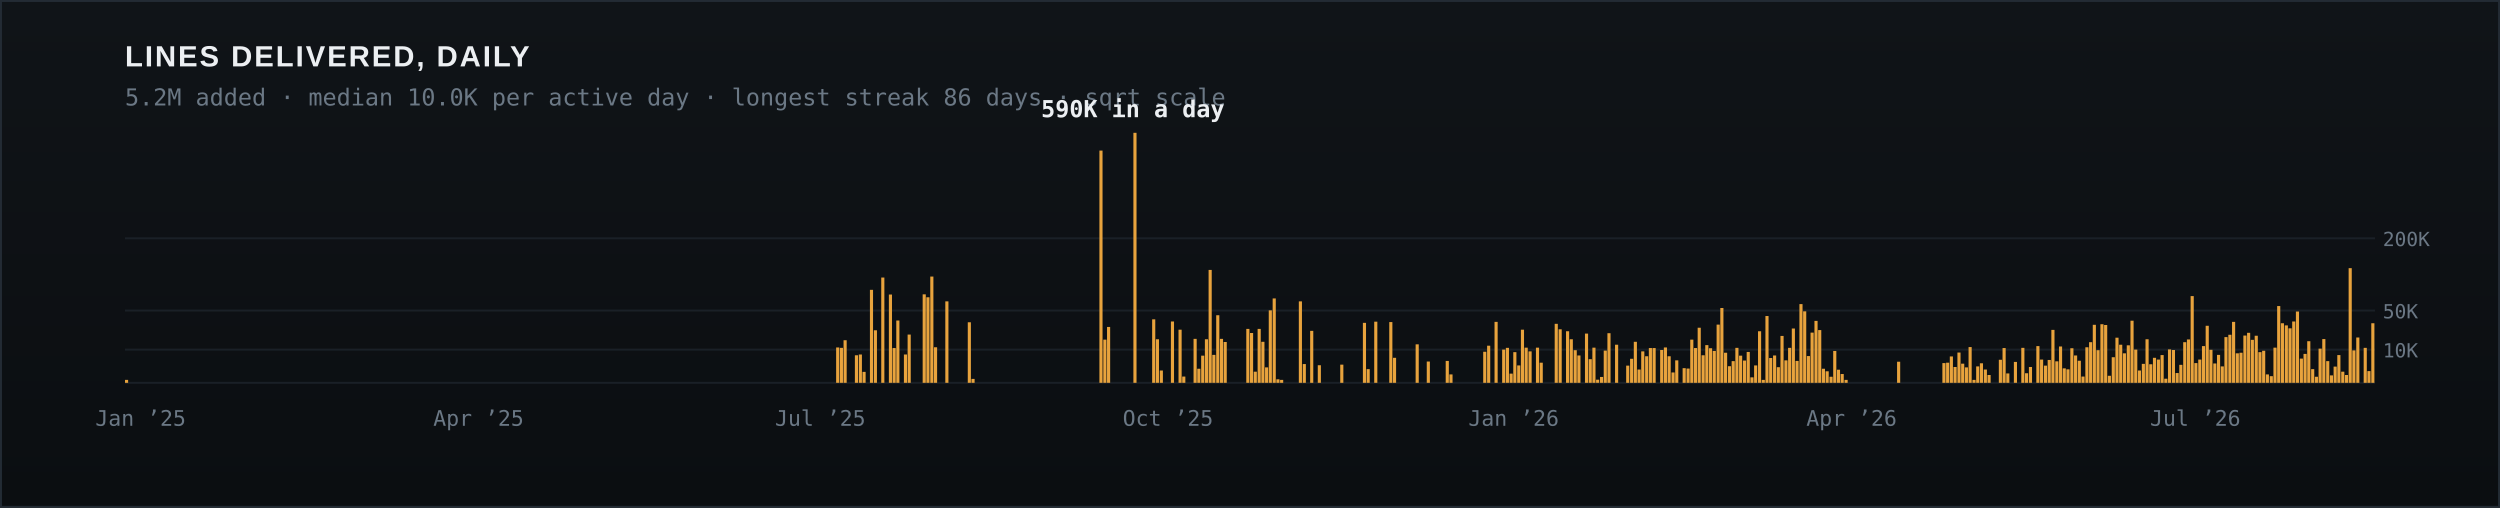
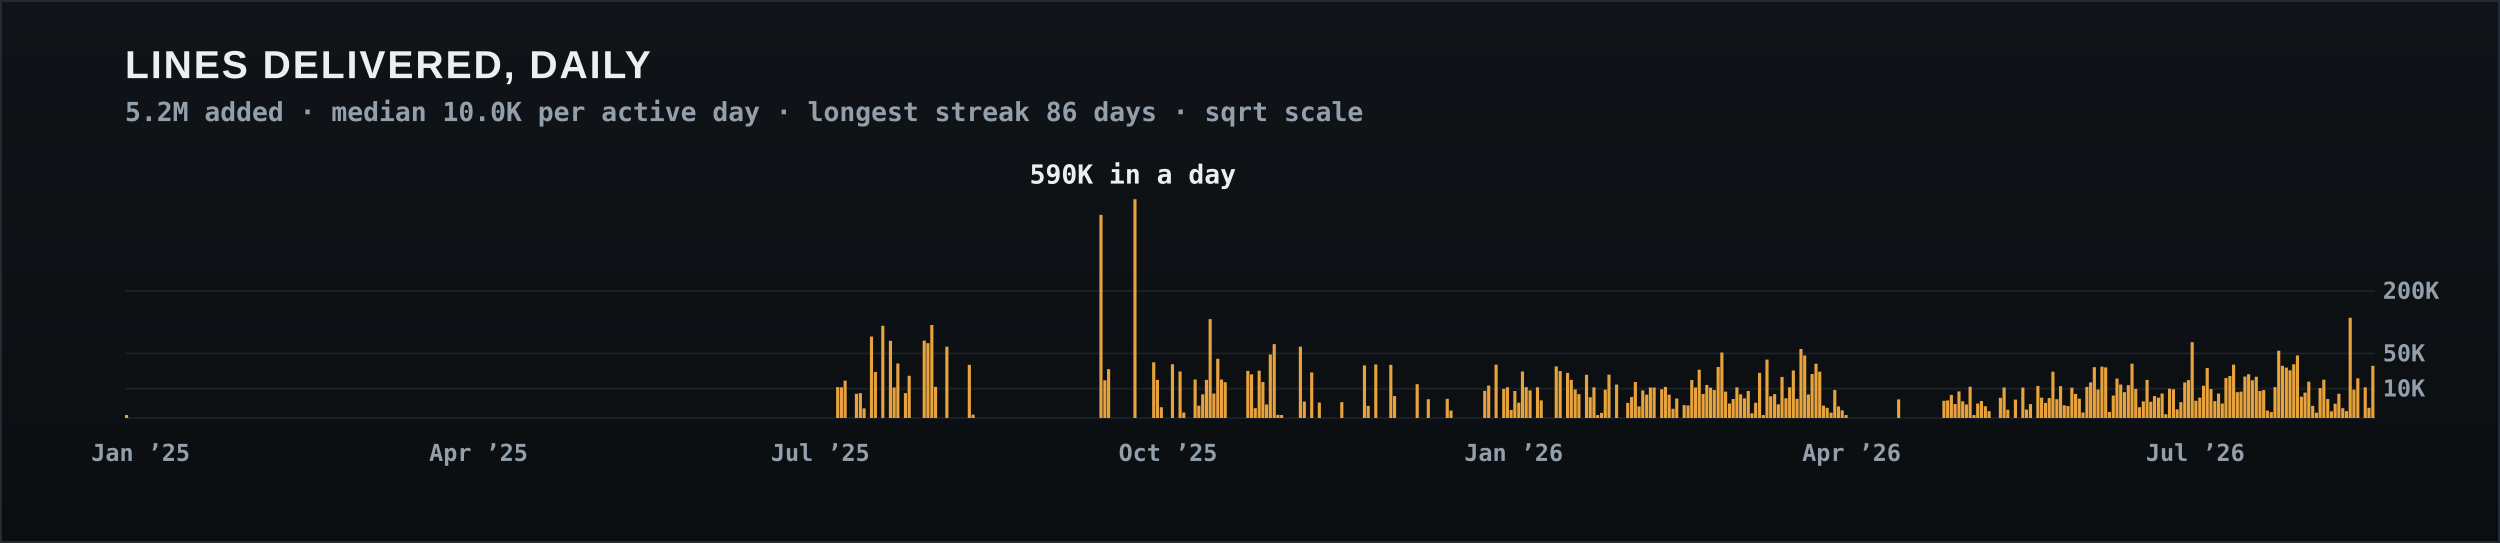
- <svg xmlns="http://www.w3.org/2000/svg" width="1280" height="260" viewBox="0 0 1280 260" role="img" aria-label="Lines of code delivered per day. 5.2 million lines added over 260 recorded active days, median 9,964 lines per active day, longest streak 86 consecutive days.">
+ <svg xmlns="http://www.w3.org/2000/svg" width="1280" height="278" viewBox="0 0 1280 278" role="img" aria-label="Lines of code delivered per day. 5.2 million lines added over 260 recorded active days, median 9,964 lines per active day, longest streak 86 consecutive days.">
  <defs>
    <linearGradient id="g" x1="0" y1="0" x2="0" y2="1">
      <stop offset="0" stop-color="#101418" />
      <stop offset="1" stop-color="#0b0e11" />
    </linearGradient>
  </defs>
-   <rect width="1280" height="260" fill="url(#g)" />
-   <rect x="0.5" y="0.5" width="1279" height="259" fill="none" stroke="#232b34" />
-   <text x="64" y="34" font-family="Avenir Next, Helvetica Neue, Arial, sans-serif" font-size="15" font-weight="600" letter-spacing="1" fill="#eceff2">LINES DELIVERED, DAILY</text>
-   <text x="64" y="54" font-family="SF Mono, Menlo, Consolas, monospace" font-size="12" fill="#6b7885">5.2M added · median 10.0K per active day · longest streak 86 days · sqrt scale</text>
-   <line x1="64" y1="179" x2="1216" y2="179" stroke="#1a2027" />
-   <text x="1220" y="183" font-family="SF Mono, Menlo, Consolas, monospace" font-size="10" fill="#6b7885">10K</text>
-   <line x1="64" y1="159" x2="1216" y2="159" stroke="#1a2027" />
-   <text x="1220" y="163" font-family="SF Mono, Menlo, Consolas, monospace" font-size="10" fill="#6b7885">50K</text>
-   <line x1="64" y1="122" x2="1216" y2="122" stroke="#1a2027" />
-   <text x="1220" y="126" font-family="SF Mono, Menlo, Consolas, monospace" font-size="10" fill="#6b7885">200K</text>
-   <line x1="64" y1="196" x2="1216" y2="196" stroke="#1a2027" />
-   <rect x="64.0" y="194.5" width="1.6" height="1.5" fill="#e8a33d" />
-   <rect x="428.1" y="177.9" width="1.6" height="18.1" fill="#e8a33d" />
-   <rect x="430.0" y="178.1" width="1.6" height="17.9" fill="#e8a33d" />
-   <rect x="431.9" y="174.2" width="1.6" height="21.8" fill="#e8a33d" />
-   <rect x="437.7" y="181.9" width="1.6" height="14.1" fill="#e8a33d" />
-   <rect x="439.7" y="181.5" width="1.6" height="14.5" fill="#e8a33d" />
-   <rect x="441.6" y="190.4" width="1.6" height="5.6" fill="#e8a33d" />
-   <rect x="445.4" y="148.4" width="1.6" height="47.6" fill="#e8a33d" />
-   <rect x="447.4" y="169.1" width="1.6" height="26.9" fill="#e8a33d" />
-   <rect x="451.2" y="142.1" width="1.6" height="53.9" fill="#e8a33d" />
-   <rect x="455.1" y="150.8" width="1.6" height="45.2" fill="#e8a33d" />
-   <rect x="457.0" y="178.2" width="1.6" height="17.8" fill="#e8a33d" />
-   <rect x="458.9" y="164.1" width="1.6" height="31.9" fill="#e8a33d" />
-   <rect x="462.8" y="181.5" width="1.6" height="14.5" fill="#e8a33d" />
-   <rect x="464.7" y="171.3" width="1.6" height="24.7" fill="#e8a33d" />
-   <rect x="472.4" y="150.7" width="1.6" height="45.3" fill="#e8a33d" />
-   <rect x="474.3" y="152.2" width="1.6" height="43.8" fill="#e8a33d" />
-   <rect x="476.3" y="141.6" width="1.6" height="54.4" fill="#e8a33d" />
-   <rect x="478.2" y="177.8" width="1.6" height="18.2" fill="#e8a33d" />
-   <rect x="484.0" y="154.3" width="1.6" height="41.7" fill="#e8a33d" />
-   <rect x="495.5" y="165.0" width="1.6" height="31.0" fill="#e8a33d" />
-   <rect x="497.4" y="194.0" width="1.6" height="2.0" fill="#e8a33d" />
-   <rect x="562.9" y="77.1" width="1.6" height="118.9" fill="#e8a33d" />
-   <rect x="564.9" y="173.9" width="1.6" height="22.1" fill="#e8a33d" />
-   <rect x="566.8" y="167.4" width="1.6" height="28.6" fill="#e8a33d" />
-   <rect x="580.3" y="68.0" width="1.6" height="128.0" fill="#e8a33d" />
-   <rect x="589.9" y="163.5" width="1.6" height="32.5" fill="#e8a33d" />
-   <rect x="591.8" y="173.7" width="1.6" height="22.3" fill="#e8a33d" />
-   <rect x="593.8" y="189.7" width="1.6" height="6.3" fill="#e8a33d" />
-   <rect x="599.5" y="164.6" width="1.6" height="31.4" fill="#e8a33d" />
-   <rect x="603.4" y="168.8" width="1.6" height="27.2" fill="#e8a33d" />
-   <rect x="605.3" y="192.8" width="1.6" height="3.2" fill="#e8a33d" />
-   <rect x="611.1" y="173.5" width="1.6" height="22.5" fill="#e8a33d" />
-   <rect x="613.0" y="188.8" width="1.6" height="7.2" fill="#e8a33d" />
-   <rect x="615.0" y="182.1" width="1.6" height="13.9" fill="#e8a33d" />
-   <rect x="616.9" y="173.7" width="1.6" height="22.3" fill="#e8a33d" />
-   <rect x="618.8" y="138.2" width="1.6" height="57.8" fill="#e8a33d" />
-   <rect x="620.7" y="181.7" width="1.6" height="14.3" fill="#e8a33d" />
-   <rect x="622.7" y="161.4" width="1.6" height="34.6" fill="#e8a33d" />
-   <rect x="624.6" y="173.5" width="1.6" height="22.5" fill="#e8a33d" />
-   <rect x="626.5" y="175.1" width="1.6" height="20.9" fill="#e8a33d" />
-   <rect x="638.1" y="168.4" width="1.6" height="27.6" fill="#e8a33d" />
-   <rect x="640.0" y="170.5" width="1.6" height="25.5" fill="#e8a33d" />
-   <rect x="641.9" y="190.3" width="1.6" height="5.7" fill="#e8a33d" />
-   <rect x="643.9" y="168.4" width="1.6" height="27.6" fill="#e8a33d" />
-   <rect x="645.8" y="175.0" width="1.6" height="21.0" fill="#e8a33d" />
-   <rect x="647.7" y="188.1" width="1.6" height="7.9" fill="#e8a33d" />
-   <rect x="649.6" y="158.9" width="1.6" height="37.1" fill="#e8a33d" />
-   <rect x="651.6" y="152.8" width="1.6" height="43.2" fill="#e8a33d" />
-   <rect x="653.5" y="194.2" width="1.6" height="1.8" fill="#e8a33d" />
-   <rect x="655.4" y="194.5" width="1.6" height="1.5" fill="#e8a33d" />
-   <rect x="665.0" y="154.3" width="1.6" height="41.7" fill="#e8a33d" />
-   <rect x="667.0" y="186.4" width="1.6" height="9.6" fill="#e8a33d" />
-   <rect x="670.8" y="169.4" width="1.6" height="26.6" fill="#e8a33d" />
-   <rect x="674.7" y="187.0" width="1.6" height="9.0" fill="#e8a33d" />
-   <rect x="686.2" y="186.7" width="1.6" height="9.3" fill="#e8a33d" />
-   <rect x="697.8" y="165.3" width="1.6" height="30.7" fill="#e8a33d" />
-   <rect x="699.7" y="189.0" width="1.6" height="7.0" fill="#e8a33d" />
-   <rect x="703.6" y="164.7" width="1.6" height="31.3" fill="#e8a33d" />
-   <rect x="711.3" y="164.9" width="1.6" height="31.1" fill="#e8a33d" />
-   <rect x="713.2" y="183.2" width="1.6" height="12.8" fill="#e8a33d" />
-   <rect x="724.8" y="176.3" width="1.6" height="19.7" fill="#e8a33d" />
-   <rect x="730.5" y="185.1" width="1.6" height="10.9" fill="#e8a33d" />
-   <rect x="740.2" y="184.8" width="1.6" height="11.2" fill="#e8a33d" />
-   <rect x="742.1" y="191.7" width="1.6" height="4.3" fill="#e8a33d" />
-   <rect x="759.4" y="180.1" width="1.6" height="15.9" fill="#e8a33d" />
-   <rect x="761.4" y="177.0" width="1.6" height="19.0" fill="#e8a33d" />
-   <rect x="765.2" y="164.8" width="1.6" height="31.2" fill="#e8a33d" />
-   <rect x="769.1" y="179.0" width="1.6" height="17.0" fill="#e8a33d" />
-   <rect x="771.0" y="178.1" width="1.6" height="17.9" fill="#e8a33d" />
-   <rect x="772.9" y="191.3" width="1.6" height="4.7" fill="#e8a33d" />
-   <rect x="774.8" y="180.3" width="1.6" height="15.7" fill="#e8a33d" />
-   <rect x="776.8" y="187.1" width="1.6" height="8.9" fill="#e8a33d" />
-   <rect x="778.7" y="168.8" width="1.6" height="27.2" fill="#e8a33d" />
-   <rect x="780.6" y="178.0" width="1.6" height="18.0" fill="#e8a33d" />
-   <rect x="782.6" y="179.9" width="1.6" height="16.1" fill="#e8a33d" />
-   <rect x="786.4" y="178.0" width="1.6" height="18.0" fill="#e8a33d" />
-   <rect x="788.3" y="185.7" width="1.6" height="10.3" fill="#e8a33d" />
-   <rect x="796.0" y="165.8" width="1.6" height="30.2" fill="#e8a33d" />
-   <rect x="798.0" y="168.6" width="1.6" height="27.4" fill="#e8a33d" />
-   <rect x="801.8" y="169.6" width="1.6" height="26.4" fill="#e8a33d" />
-   <rect x="803.7" y="173.7" width="1.6" height="22.3" fill="#e8a33d" />
-   <rect x="805.7" y="179.3" width="1.6" height="16.7" fill="#e8a33d" />
-   <rect x="807.6" y="182.0" width="1.6" height="14.0" fill="#e8a33d" />
-   <rect x="811.5" y="170.8" width="1.6" height="25.2" fill="#e8a33d" />
-   <rect x="813.4" y="183.9" width="1.6" height="12.1" fill="#e8a33d" />
-   <rect x="815.3" y="178.0" width="1.6" height="18.0" fill="#e8a33d" />
-   <rect x="817.2" y="194.4" width="1.6" height="1.6" fill="#e8a33d" />
-   <rect x="819.2" y="193.0" width="1.6" height="3.0" fill="#e8a33d" />
-   <rect x="821.1" y="179.5" width="1.6" height="16.5" fill="#e8a33d" />
-   <rect x="823.0" y="170.6" width="1.6" height="25.4" fill="#e8a33d" />
-   <rect x="826.9" y="176.5" width="1.6" height="19.5" fill="#e8a33d" />
-   <rect x="832.6" y="187.2" width="1.6" height="8.8" fill="#e8a33d" />
-   <rect x="834.6" y="183.7" width="1.6" height="12.3" fill="#e8a33d" />
-   <rect x="836.5" y="175.0" width="1.6" height="21.0" fill="#e8a33d" />
-   <rect x="838.4" y="189.2" width="1.6" height="6.8" fill="#e8a33d" />
-   <rect x="840.3" y="179.9" width="1.6" height="16.1" fill="#e8a33d" />
-   <rect x="842.3" y="182.4" width="1.6" height="13.6" fill="#e8a33d" />
-   <rect x="844.2" y="178.2" width="1.6" height="17.8" fill="#e8a33d" />
-   <rect x="846.1" y="178.2" width="1.6" height="17.8" fill="#e8a33d" />
-   <rect x="850.0" y="179.2" width="1.6" height="16.8" fill="#e8a33d" />
-   <rect x="851.9" y="177.9" width="1.6" height="18.1" fill="#e8a33d" />
-   <rect x="853.8" y="182.4" width="1.6" height="13.6" fill="#e8a33d" />
-   <rect x="855.8" y="190.7" width="1.6" height="5.3" fill="#e8a33d" />
-   <rect x="857.7" y="184.5" width="1.6" height="11.5" fill="#e8a33d" />
-   <rect x="861.5" y="188.5" width="1.6" height="7.5" fill="#e8a33d" />
-   <rect x="863.5" y="188.7" width="1.6" height="7.3" fill="#e8a33d" />
-   <rect x="865.4" y="173.9" width="1.6" height="22.1" fill="#e8a33d" />
-   <rect x="867.3" y="178.2" width="1.6" height="17.8" fill="#e8a33d" />
-   <rect x="869.2" y="167.8" width="1.6" height="28.2" fill="#e8a33d" />
-   <rect x="871.2" y="181.9" width="1.6" height="14.1" fill="#e8a33d" />
-   <rect x="873.1" y="176.7" width="1.6" height="19.3" fill="#e8a33d" />
-   <rect x="875.0" y="178.3" width="1.6" height="17.7" fill="#e8a33d" />
-   <rect x="876.9" y="179.7" width="1.6" height="16.3" fill="#e8a33d" />
-   <rect x="878.9" y="166.2" width="1.6" height="29.8" fill="#e8a33d" />
-   <rect x="880.8" y="157.7" width="1.6" height="38.3" fill="#e8a33d" />
-   <rect x="882.7" y="180.6" width="1.6" height="15.4" fill="#e8a33d" />
-   <rect x="884.7" y="187.5" width="1.6" height="8.5" fill="#e8a33d" />
-   <rect x="886.6" y="184.9" width="1.6" height="11.1" fill="#e8a33d" />
-   <rect x="888.5" y="178.1" width="1.6" height="17.9" fill="#e8a33d" />
-   <rect x="890.4" y="182.1" width="1.6" height="13.9" fill="#e8a33d" />
-   <rect x="892.4" y="184.6" width="1.6" height="11.4" fill="#e8a33d" />
-   <rect x="894.3" y="180.2" width="1.6" height="15.8" fill="#e8a33d" />
-   <rect x="896.2" y="193.2" width="1.6" height="2.8" fill="#e8a33d" />
-   <rect x="898.1" y="187.1" width="1.6" height="8.9" fill="#e8a33d" />
-   <rect x="900.1" y="169.6" width="1.6" height="26.4" fill="#e8a33d" />
-   <rect x="902.0" y="194.5" width="1.6" height="1.5" fill="#e8a33d" />
-   <rect x="903.9" y="161.8" width="1.6" height="34.2" fill="#e8a33d" />
-   <rect x="905.8" y="183.3" width="1.6" height="12.7" fill="#e8a33d" />
-   <rect x="907.8" y="182.0" width="1.6" height="14.0" fill="#e8a33d" />
-   <rect x="909.7" y="188.0" width="1.6" height="8.0" fill="#e8a33d" />
-   <rect x="911.6" y="172.0" width="1.6" height="24.0" fill="#e8a33d" />
-   <rect x="913.6" y="184.5" width="1.6" height="11.5" fill="#e8a33d" />
-   <rect x="915.5" y="178.1" width="1.6" height="17.9" fill="#e8a33d" />
-   <rect x="917.4" y="168.2" width="1.6" height="27.8" fill="#e8a33d" />
-   <rect x="919.3" y="184.8" width="1.6" height="11.2" fill="#e8a33d" />
-   <rect x="921.3" y="155.7" width="1.6" height="40.3" fill="#e8a33d" />
-   <rect x="923.2" y="159.4" width="1.6" height="36.6" fill="#e8a33d" />
-   <rect x="925.1" y="182.3" width="1.6" height="13.7" fill="#e8a33d" />
-   <rect x="927.0" y="170.3" width="1.6" height="25.7" fill="#e8a33d" />
-   <rect x="929.0" y="164.3" width="1.6" height="31.7" fill="#e8a33d" />
-   <rect x="930.9" y="169.0" width="1.6" height="27.0" fill="#e8a33d" />
-   <rect x="932.8" y="188.8" width="1.6" height="7.2" fill="#e8a33d" />
-   <rect x="934.7" y="190.1" width="1.6" height="5.9" fill="#e8a33d" />
-   <rect x="936.7" y="192.9" width="1.6" height="3.1" fill="#e8a33d" />
-   <rect x="938.6" y="179.7" width="1.6" height="16.3" fill="#e8a33d" />
-   <rect x="940.5" y="189.3" width="1.6" height="6.7" fill="#e8a33d" />
-   <rect x="942.4" y="191.5" width="1.6" height="4.5" fill="#e8a33d" />
-   <rect x="944.4" y="194.5" width="1.6" height="1.5" fill="#e8a33d" />
-   <rect x="971.3" y="185.2" width="1.6" height="10.8" fill="#e8a33d" />
-   <rect x="994.5" y="185.9" width="1.6" height="10.1" fill="#e8a33d" />
-   <rect x="996.4" y="185.7" width="1.6" height="10.3" fill="#e8a33d" />
-   <rect x="998.3" y="182.5" width="1.6" height="13.5" fill="#e8a33d" />
-   <rect x="1000.2" y="187.9" width="1.6" height="8.1" fill="#e8a33d" />
-   <rect x="1002.2" y="180.5" width="1.6" height="15.5" fill="#e8a33d" />
-   <rect x="1004.1" y="186.2" width="1.6" height="9.8" fill="#e8a33d" />
-   <rect x="1006.0" y="188.1" width="1.6" height="7.9" fill="#e8a33d" />
-   <rect x="1007.9" y="177.7" width="1.6" height="18.3" fill="#e8a33d" />
-   <rect x="1009.9" y="194.5" width="1.6" height="1.5" fill="#e8a33d" />
-   <rect x="1011.8" y="187.6" width="1.6" height="8.4" fill="#e8a33d" />
-   <rect x="1013.7" y="186.0" width="1.6" height="10.0" fill="#e8a33d" />
-   <rect x="1015.7" y="189.2" width="1.6" height="6.8" fill="#e8a33d" />
-   <rect x="1017.6" y="192.0" width="1.6" height="4.0" fill="#e8a33d" />
-   <rect x="1023.4" y="184.2" width="1.6" height="11.8" fill="#e8a33d" />
-   <rect x="1025.3" y="178.2" width="1.6" height="17.8" fill="#e8a33d" />
-   <rect x="1027.2" y="191.2" width="1.6" height="4.8" fill="#e8a33d" />
-   <rect x="1031.1" y="185.3" width="1.6" height="10.7" fill="#e8a33d" />
-   <rect x="1034.9" y="178.1" width="1.6" height="17.9" fill="#e8a33d" />
-   <rect x="1036.8" y="191.1" width="1.6" height="4.9" fill="#e8a33d" />
-   <rect x="1038.8" y="187.9" width="1.6" height="8.1" fill="#e8a33d" />
-   <rect x="1042.6" y="177.2" width="1.6" height="18.8" fill="#e8a33d" />
-   <rect x="1044.5" y="184.1" width="1.6" height="11.9" fill="#e8a33d" />
-   <rect x="1046.5" y="187.2" width="1.6" height="8.8" fill="#e8a33d" />
-   <rect x="1048.4" y="184.3" width="1.6" height="11.7" fill="#e8a33d" />
-   <rect x="1050.3" y="168.9" width="1.6" height="27.1" fill="#e8a33d" />
-   <rect x="1052.3" y="185.0" width="1.6" height="11.0" fill="#e8a33d" />
-   <rect x="1054.2" y="177.4" width="1.6" height="18.6" fill="#e8a33d" />
-   <rect x="1056.1" y="188.6" width="1.6" height="7.4" fill="#e8a33d" />
-   <rect x="1058.0" y="189.1" width="1.6" height="6.9" fill="#e8a33d" />
-   <rect x="1060.0" y="178.3" width="1.6" height="17.7" fill="#e8a33d" />
-   <rect x="1061.9" y="182.0" width="1.6" height="14.0" fill="#e8a33d" />
-   <rect x="1063.8" y="184.7" width="1.6" height="11.3" fill="#e8a33d" />
-   <rect x="1065.7" y="192.8" width="1.6" height="3.2" fill="#e8a33d" />
-   <rect x="1067.7" y="177.8" width="1.6" height="18.2" fill="#e8a33d" />
-   <rect x="1069.6" y="175.2" width="1.6" height="20.8" fill="#e8a33d" />
-   <rect x="1071.5" y="166.3" width="1.6" height="29.7" fill="#e8a33d" />
-   <rect x="1073.4" y="179.3" width="1.6" height="16.7" fill="#e8a33d" />
-   <rect x="1075.4" y="166.0" width="1.6" height="30.0" fill="#e8a33d" />
-   <rect x="1077.3" y="166.4" width="1.6" height="29.6" fill="#e8a33d" />
-   <rect x="1079.2" y="192.4" width="1.6" height="3.6" fill="#e8a33d" />
-   <rect x="1081.2" y="182.9" width="1.6" height="13.1" fill="#e8a33d" />
-   <rect x="1083.1" y="172.9" width="1.6" height="23.1" fill="#e8a33d" />
-   <rect x="1085.0" y="176.5" width="1.6" height="19.5" fill="#e8a33d" />
-   <rect x="1086.9" y="180.9" width="1.6" height="15.1" fill="#e8a33d" />
-   <rect x="1088.9" y="176.8" width="1.6" height="19.2" fill="#e8a33d" />
-   <rect x="1090.8" y="164.2" width="1.6" height="31.8" fill="#e8a33d" />
-   <rect x="1092.7" y="179.0" width="1.6" height="17.0" fill="#e8a33d" />
-   <rect x="1094.6" y="189.7" width="1.6" height="6.3" fill="#e8a33d" />
-   <rect x="1096.6" y="186.3" width="1.6" height="9.7" fill="#e8a33d" />
-   <rect x="1098.5" y="173.7" width="1.6" height="22.3" fill="#e8a33d" />
-   <rect x="1100.4" y="186.5" width="1.6" height="9.5" fill="#e8a33d" />
-   <rect x="1102.3" y="183.2" width="1.6" height="12.8" fill="#e8a33d" />
-   <rect x="1104.3" y="184.1" width="1.6" height="11.9" fill="#e8a33d" />
-   <rect x="1106.2" y="181.8" width="1.6" height="14.2" fill="#e8a33d" />
-   <rect x="1108.1" y="193.9" width="1.6" height="2.1" fill="#e8a33d" />
-   <rect x="1110.0" y="178.9" width="1.6" height="17.1" fill="#e8a33d" />
-   <rect x="1112.0" y="179.2" width="1.6" height="16.8" fill="#e8a33d" />
-   <rect x="1113.9" y="191.0" width="1.6" height="5.0" fill="#e8a33d" />
-   <rect x="1115.8" y="186.8" width="1.6" height="9.2" fill="#e8a33d" />
-   <rect x="1117.8" y="175.2" width="1.6" height="20.8" fill="#e8a33d" />
-   <rect x="1119.7" y="173.8" width="1.6" height="22.2" fill="#e8a33d" />
-   <rect x="1121.6" y="151.6" width="1.6" height="44.4" fill="#e8a33d" />
-   <rect x="1123.5" y="185.9" width="1.6" height="10.1" fill="#e8a33d" />
-   <rect x="1125.5" y="184.1" width="1.6" height="11.9" fill="#e8a33d" />
-   <rect x="1127.4" y="177.2" width="1.6" height="18.8" fill="#e8a33d" />
-   <rect x="1129.3" y="166.8" width="1.6" height="29.2" fill="#e8a33d" />
-   <rect x="1131.2" y="179.1" width="1.6" height="16.9" fill="#e8a33d" />
-   <rect x="1133.2" y="186.1" width="1.6" height="9.9" fill="#e8a33d" />
-   <rect x="1135.1" y="181.7" width="1.6" height="14.3" fill="#e8a33d" />
-   <rect x="1137.0" y="187.6" width="1.6" height="8.4" fill="#e8a33d" />
-   <rect x="1138.9" y="172.6" width="1.6" height="23.4" fill="#e8a33d" />
-   <rect x="1140.9" y="171.4" width="1.6" height="24.6" fill="#e8a33d" />
-   <rect x="1142.8" y="164.8" width="1.6" height="31.2" fill="#e8a33d" />
-   <rect x="1144.7" y="180.9" width="1.6" height="15.1" fill="#e8a33d" />
-   <rect x="1146.6" y="180.6" width="1.6" height="15.4" fill="#e8a33d" />
-   <rect x="1148.6" y="171.8" width="1.6" height="24.2" fill="#e8a33d" />
-   <rect x="1150.5" y="170.4" width="1.6" height="25.6" fill="#e8a33d" />
-   <rect x="1152.4" y="174.0" width="1.6" height="22.0" fill="#e8a33d" />
-   <rect x="1154.4" y="171.9" width="1.6" height="24.1" fill="#e8a33d" />
-   <rect x="1156.3" y="180.3" width="1.6" height="15.7" fill="#e8a33d" />
-   <rect x="1158.2" y="179.6" width="1.6" height="16.4" fill="#e8a33d" />
-   <rect x="1160.1" y="191.7" width="1.6" height="4.3" fill="#e8a33d" />
-   <rect x="1162.1" y="192.6" width="1.6" height="3.4" fill="#e8a33d" />
-   <rect x="1164.0" y="178.0" width="1.6" height="18.0" fill="#e8a33d" />
-   <rect x="1165.9" y="156.7" width="1.6" height="39.3" fill="#e8a33d" />
-   <rect x="1167.8" y="165.5" width="1.6" height="30.5" fill="#e8a33d" />
-   <rect x="1169.8" y="166.6" width="1.6" height="29.4" fill="#e8a33d" />
-   <rect x="1171.7" y="168.1" width="1.6" height="27.9" fill="#e8a33d" />
-   <rect x="1173.6" y="164.6" width="1.6" height="31.4" fill="#e8a33d" />
-   <rect x="1175.5" y="159.5" width="1.6" height="36.5" fill="#e8a33d" />
-   <rect x="1177.5" y="183.6" width="1.6" height="12.4" fill="#e8a33d" />
-   <rect x="1179.4" y="181.2" width="1.6" height="14.8" fill="#e8a33d" />
-   <rect x="1181.3" y="174.7" width="1.6" height="21.3" fill="#e8a33d" />
-   <rect x="1183.3" y="189.0" width="1.6" height="7.0" fill="#e8a33d" />
-   <rect x="1185.2" y="192.9" width="1.6" height="3.1" fill="#e8a33d" />
-   <rect x="1187.1" y="178.5" width="1.6" height="17.5" fill="#e8a33d" />
-   <rect x="1189.0" y="173.6" width="1.6" height="22.4" fill="#e8a33d" />
-   <rect x="1191.0" y="184.9" width="1.6" height="11.1" fill="#e8a33d" />
-   <rect x="1192.9" y="192.2" width="1.6" height="3.8" fill="#e8a33d" />
-   <rect x="1194.8" y="187.7" width="1.6" height="8.3" fill="#e8a33d" />
-   <rect x="1196.7" y="181.8" width="1.6" height="14.2" fill="#e8a33d" />
-   <rect x="1198.7" y="190.3" width="1.6" height="5.7" fill="#e8a33d" />
-   <rect x="1200.6" y="192.0" width="1.6" height="4.0" fill="#e8a33d" />
-   <rect x="1202.5" y="137.3" width="1.6" height="58.7" fill="#e8a33d" />
-   <rect x="1204.4" y="179.4" width="1.6" height="16.6" fill="#e8a33d" />
-   <rect x="1206.4" y="172.8" width="1.6" height="23.2" fill="#e8a33d" />
-   <rect x="1210.2" y="178.1" width="1.6" height="17.9" fill="#e8a33d" />
-   <rect x="1212.1" y="190.0" width="1.6" height="6.0" fill="#e8a33d" />
-   <rect x="1214.1" y="165.5" width="1.6" height="30.5" fill="#e8a33d" />
-   <text x="580" y="60" font-family="SF Mono, Menlo, Consolas, monospace" font-size="12" font-weight="600" fill="#eceff2" text-anchor="middle">590K in a day</text>
-   <text x="72" y="218" font-family="SF Mono, Menlo, Consolas, monospace" font-size="11" fill="#6b7885" text-anchor="middle">Jan ’25</text>
-   <text x="245" y="218" font-family="SF Mono, Menlo, Consolas, monospace" font-size="11" fill="#6b7885" text-anchor="middle">Apr ’25</text>
-   <text x="420" y="218" font-family="SF Mono, Menlo, Consolas, monospace" font-size="11" fill="#6b7885" text-anchor="middle">Jul ’25</text>
-   <text x="598" y="218" font-family="SF Mono, Menlo, Consolas, monospace" font-size="11" fill="#6b7885" text-anchor="middle">Oct ’25</text>
-   <text x="775" y="218" font-family="SF Mono, Menlo, Consolas, monospace" font-size="11" fill="#6b7885" text-anchor="middle">Jan ’26</text>
-   <text x="948" y="218" font-family="SF Mono, Menlo, Consolas, monospace" font-size="11" fill="#6b7885" text-anchor="middle">Apr ’26</text>
-   <text x="1124" y="218" font-family="SF Mono, Menlo, Consolas, monospace" font-size="11" fill="#6b7885" text-anchor="middle">Jul ’26</text>
+   <rect width="1280" height="278" fill="url(#g)" />
+   <rect x="0.5" y="0.5" width="1279" height="277" fill="none" stroke="#232b34" />
+   <text x="64" y="40" font-family="Avenir Next, Helvetica Neue, Arial, sans-serif" font-size="20" font-weight="700" letter-spacing="1" fill="#eceff2">LINES DELIVERED, DAILY</text>
+   <text x="64" y="62" font-family="SF Mono, Menlo, Consolas, monospace" font-size="13.5" font-weight="600" fill="#93a0ac">5.2M added · median 10.0K per active day · longest streak 86 days · sqrt scale</text>
+   <line x1="64" y1="199" x2="1216" y2="199" stroke="#1a2027" />
+   <text x="1220" y="203" font-family="SF Mono, Menlo, Consolas, monospace" font-size="12" font-weight="600" fill="#93a0ac">10K</text>
+   <line x1="64" y1="181" x2="1216" y2="181" stroke="#1a2027" />
+   <text x="1220" y="185" font-family="SF Mono, Menlo, Consolas, monospace" font-size="12" font-weight="600" fill="#93a0ac">50K</text>
+   <line x1="64" y1="149" x2="1216" y2="149" stroke="#1a2027" />
+   <text x="1220" y="153" font-family="SF Mono, Menlo, Consolas, monospace" font-size="12" font-weight="600" fill="#93a0ac">200K</text>
+   <line x1="64" y1="214" x2="1216" y2="214" stroke="#1a2027" />
+   <rect x="64.0" y="212.5" width="1.6" height="1.5" fill="#e8a33d" />
+   <rect x="428.1" y="198.2" width="1.6" height="15.8" fill="#e8a33d" />
+   <rect x="430.0" y="198.3" width="1.6" height="15.7" fill="#e8a33d" />
+   <rect x="431.9" y="194.9" width="1.6" height="19.1" fill="#e8a33d" />
+   <rect x="437.7" y="201.6" width="1.6" height="12.4" fill="#e8a33d" />
+   <rect x="439.7" y="201.3" width="1.6" height="12.7" fill="#e8a33d" />
+   <rect x="441.6" y="209.1" width="1.6" height="4.9" fill="#e8a33d" />
+   <rect x="445.4" y="172.3" width="1.6" height="41.7" fill="#e8a33d" />
+   <rect x="447.4" y="190.5" width="1.6" height="23.5" fill="#e8a33d" />
+   <rect x="451.2" y="166.8" width="1.6" height="47.2" fill="#e8a33d" />
+   <rect x="455.1" y="174.5" width="1.6" height="39.5" fill="#e8a33d" />
+   <rect x="457.0" y="198.4" width="1.6" height="15.6" fill="#e8a33d" />
+   <rect x="458.9" y="186.1" width="1.6" height="27.9" fill="#e8a33d" />
+   <rect x="462.8" y="201.3" width="1.6" height="12.7" fill="#e8a33d" />
+   <rect x="464.7" y="192.4" width="1.6" height="21.6" fill="#e8a33d" />
+   <rect x="472.4" y="174.4" width="1.6" height="39.6" fill="#e8a33d" />
+   <rect x="474.3" y="175.7" width="1.6" height="38.3" fill="#e8a33d" />
+   <rect x="476.3" y="166.4" width="1.6" height="47.6" fill="#e8a33d" />
+   <rect x="478.2" y="198.1" width="1.6" height="15.9" fill="#e8a33d" />
+   <rect x="484.0" y="177.5" width="1.6" height="36.5" fill="#e8a33d" />
+   <rect x="495.5" y="186.8" width="1.6" height="27.2" fill="#e8a33d" />
+   <rect x="497.4" y="212.3" width="1.6" height="1.7" fill="#e8a33d" />
+   <rect x="562.9" y="110.0" width="1.6" height="104.0" fill="#e8a33d" />
+   <rect x="564.9" y="194.7" width="1.6" height="19.3" fill="#e8a33d" />
+   <rect x="566.8" y="189.0" width="1.6" height="25.0" fill="#e8a33d" />
+   <rect x="580.3" y="102.0" width="1.6" height="112.0" fill="#e8a33d" />
+   <rect x="589.9" y="185.5" width="1.6" height="28.5" fill="#e8a33d" />
+   <rect x="591.8" y="194.5" width="1.6" height="19.5" fill="#e8a33d" />
+   <rect x="593.8" y="208.5" width="1.6" height="5.5" fill="#e8a33d" />
+   <rect x="599.5" y="186.5" width="1.6" height="27.5" fill="#e8a33d" />
+   <rect x="603.4" y="190.2" width="1.6" height="23.8" fill="#e8a33d" />
+   <rect x="605.3" y="211.2" width="1.6" height="2.8" fill="#e8a33d" />
+   <rect x="611.1" y="194.3" width="1.6" height="19.7" fill="#e8a33d" />
+   <rect x="613.0" y="207.7" width="1.6" height="6.3" fill="#e8a33d" />
+   <rect x="615.0" y="201.9" width="1.6" height="12.1" fill="#e8a33d" />
+   <rect x="616.9" y="194.5" width="1.6" height="19.5" fill="#e8a33d" />
+   <rect x="618.8" y="163.4" width="1.6" height="50.6" fill="#e8a33d" />
+   <rect x="620.7" y="201.5" width="1.6" height="12.5" fill="#e8a33d" />
+   <rect x="622.7" y="183.7" width="1.6" height="30.3" fill="#e8a33d" />
+   <rect x="624.6" y="194.3" width="1.6" height="19.7" fill="#e8a33d" />
+   <rect x="626.5" y="195.7" width="1.6" height="18.3" fill="#e8a33d" />
+   <rect x="638.1" y="189.9" width="1.6" height="24.1" fill="#e8a33d" />
+   <rect x="640.0" y="191.7" width="1.6" height="22.3" fill="#e8a33d" />
+   <rect x="641.9" y="209.0" width="1.6" height="5.0" fill="#e8a33d" />
+   <rect x="643.9" y="189.8" width="1.6" height="24.2" fill="#e8a33d" />
+   <rect x="645.8" y="195.6" width="1.6" height="18.4" fill="#e8a33d" />
+   <rect x="647.7" y="207.1" width="1.6" height="6.9" fill="#e8a33d" />
+   <rect x="649.6" y="181.5" width="1.6" height="32.5" fill="#e8a33d" />
+   <rect x="651.6" y="176.2" width="1.6" height="37.8" fill="#e8a33d" />
+   <rect x="653.5" y="212.4" width="1.6" height="1.6" fill="#e8a33d" />
+   <rect x="655.4" y="212.5" width="1.6" height="1.5" fill="#e8a33d" />
+   <rect x="665.0" y="177.5" width="1.6" height="36.5" fill="#e8a33d" />
+   <rect x="667.0" y="205.6" width="1.6" height="8.4" fill="#e8a33d" />
+   <rect x="670.8" y="190.7" width="1.6" height="23.3" fill="#e8a33d" />
+   <rect x="674.7" y="206.1" width="1.6" height="7.9" fill="#e8a33d" />
+   <rect x="686.2" y="205.9" width="1.6" height="8.1" fill="#e8a33d" />
+   <rect x="697.8" y="187.1" width="1.6" height="26.9" fill="#e8a33d" />
+   <rect x="699.7" y="207.8" width="1.6" height="6.2" fill="#e8a33d" />
+   <rect x="703.6" y="186.6" width="1.6" height="27.4" fill="#e8a33d" />
+   <rect x="711.3" y="186.8" width="1.6" height="27.2" fill="#e8a33d" />
+   <rect x="713.2" y="202.8" width="1.6" height="11.2" fill="#e8a33d" />
+   <rect x="724.8" y="196.7" width="1.6" height="17.3" fill="#e8a33d" />
+   <rect x="730.5" y="204.4" width="1.6" height="9.6" fill="#e8a33d" />
+   <rect x="740.2" y="204.2" width="1.6" height="9.8" fill="#e8a33d" />
+   <rect x="742.1" y="210.2" width="1.6" height="3.8" fill="#e8a33d" />
+   <rect x="759.4" y="200.1" width="1.6" height="13.9" fill="#e8a33d" />
+   <rect x="761.4" y="197.4" width="1.6" height="16.6" fill="#e8a33d" />
+   <rect x="765.2" y="186.7" width="1.6" height="27.3" fill="#e8a33d" />
+   <rect x="769.1" y="199.1" width="1.6" height="14.9" fill="#e8a33d" />
+   <rect x="771.0" y="198.3" width="1.6" height="15.7" fill="#e8a33d" />
+   <rect x="772.9" y="209.9" width="1.6" height="4.1" fill="#e8a33d" />
+   <rect x="774.8" y="200.2" width="1.6" height="13.8" fill="#e8a33d" />
+   <rect x="776.8" y="206.2" width="1.6" height="7.8" fill="#e8a33d" />
+   <rect x="778.7" y="190.2" width="1.6" height="23.8" fill="#e8a33d" />
+   <rect x="780.6" y="198.2" width="1.6" height="15.8" fill="#e8a33d" />
+   <rect x="782.6" y="199.9" width="1.6" height="14.1" fill="#e8a33d" />
+   <rect x="786.4" y="198.3" width="1.6" height="15.7" fill="#e8a33d" />
+   <rect x="788.3" y="205.0" width="1.6" height="9.0" fill="#e8a33d" />
+   <rect x="796.0" y="187.6" width="1.6" height="26.4" fill="#e8a33d" />
+   <rect x="798.0" y="190.0" width="1.6" height="24.0" fill="#e8a33d" />
+   <rect x="801.8" y="190.9" width="1.6" height="23.1" fill="#e8a33d" />
+   <rect x="803.7" y="194.5" width="1.6" height="19.5" fill="#e8a33d" />
+   <rect x="805.7" y="199.4" width="1.6" height="14.6" fill="#e8a33d" />
+   <rect x="807.6" y="201.8" width="1.6" height="12.2" fill="#e8a33d" />
+   <rect x="811.5" y="191.9" width="1.6" height="22.1" fill="#e8a33d" />
+   <rect x="813.4" y="203.4" width="1.6" height="10.6" fill="#e8a33d" />
+   <rect x="815.3" y="198.3" width="1.6" height="15.7" fill="#e8a33d" />
+   <rect x="817.2" y="212.5" width="1.6" height="1.5" fill="#e8a33d" />
+   <rect x="819.2" y="211.4" width="1.6" height="2.6" fill="#e8a33d" />
+   <rect x="821.1" y="199.5" width="1.6" height="14.5" fill="#e8a33d" />
+   <rect x="823.0" y="191.8" width="1.6" height="22.2" fill="#e8a33d" />
+   <rect x="826.9" y="196.9" width="1.6" height="17.1" fill="#e8a33d" />
+   <rect x="832.6" y="206.3" width="1.6" height="7.7" fill="#e8a33d" />
+   <rect x="834.6" y="203.3" width="1.6" height="10.7" fill="#e8a33d" />
+   <rect x="836.5" y="195.6" width="1.6" height="18.4" fill="#e8a33d" />
+   <rect x="838.4" y="208.1" width="1.6" height="5.9" fill="#e8a33d" />
+   <rect x="840.3" y="199.9" width="1.6" height="14.1" fill="#e8a33d" />
+   <rect x="842.3" y="202.1" width="1.6" height="11.9" fill="#e8a33d" />
+   <rect x="844.2" y="198.4" width="1.6" height="15.6" fill="#e8a33d" />
+   <rect x="846.1" y="198.4" width="1.6" height="15.6" fill="#e8a33d" />
+   <rect x="850.0" y="199.3" width="1.6" height="14.7" fill="#e8a33d" />
+   <rect x="851.9" y="198.1" width="1.6" height="15.9" fill="#e8a33d" />
+   <rect x="853.8" y="202.1" width="1.6" height="11.9" fill="#e8a33d" />
+   <rect x="855.8" y="209.3" width="1.6" height="4.7" fill="#e8a33d" />
+   <rect x="857.7" y="204.0" width="1.6" height="10.0" fill="#e8a33d" />
+   <rect x="861.5" y="207.4" width="1.6" height="6.6" fill="#e8a33d" />
+   <rect x="863.5" y="207.6" width="1.6" height="6.4" fill="#e8a33d" />
+   <rect x="865.4" y="194.6" width="1.6" height="19.4" fill="#e8a33d" />
+   <rect x="867.3" y="198.4" width="1.6" height="15.6" fill="#e8a33d" />
+   <rect x="869.2" y="189.3" width="1.6" height="24.7" fill="#e8a33d" />
+   <rect x="871.2" y="201.7" width="1.6" height="12.3" fill="#e8a33d" />
+   <rect x="873.1" y="197.1" width="1.6" height="16.9" fill="#e8a33d" />
+   <rect x="875.0" y="198.5" width="1.6" height="15.5" fill="#e8a33d" />
+   <rect x="876.9" y="199.7" width="1.6" height="14.3" fill="#e8a33d" />
+   <rect x="878.9" y="187.9" width="1.6" height="26.1" fill="#e8a33d" />
+   <rect x="880.8" y="180.5" width="1.6" height="33.5" fill="#e8a33d" />
+   <rect x="882.7" y="200.5" width="1.6" height="13.5" fill="#e8a33d" />
+   <rect x="884.7" y="206.6" width="1.6" height="7.4" fill="#e8a33d" />
+   <rect x="886.6" y="204.3" width="1.6" height="9.7" fill="#e8a33d" />
+   <rect x="888.5" y="198.3" width="1.6" height="15.7" fill="#e8a33d" />
+   <rect x="890.4" y="201.9" width="1.6" height="12.1" fill="#e8a33d" />
+   <rect x="892.4" y="204.0" width="1.6" height="10.0" fill="#e8a33d" />
+   <rect x="894.3" y="200.2" width="1.6" height="13.8" fill="#e8a33d" />
+   <rect x="896.2" y="211.6" width="1.6" height="2.4" fill="#e8a33d" />
+   <rect x="898.1" y="206.2" width="1.6" height="7.8" fill="#e8a33d" />
+   <rect x="900.1" y="190.9" width="1.6" height="23.1" fill="#e8a33d" />
+   <rect x="902.0" y="212.5" width="1.6" height="1.5" fill="#e8a33d" />
+   <rect x="903.9" y="184.1" width="1.6" height="29.9" fill="#e8a33d" />
+   <rect x="905.8" y="202.9" width="1.6" height="11.1" fill="#e8a33d" />
+   <rect x="907.8" y="201.8" width="1.6" height="12.2" fill="#e8a33d" />
+   <rect x="909.7" y="207.0" width="1.6" height="7.0" fill="#e8a33d" />
+   <rect x="911.6" y="193.0" width="1.6" height="21.0" fill="#e8a33d" />
+   <rect x="913.6" y="203.9" width="1.6" height="10.1" fill="#e8a33d" />
+   <rect x="915.5" y="198.3" width="1.6" height="15.7" fill="#e8a33d" />
+   <rect x="917.4" y="189.7" width="1.6" height="24.3" fill="#e8a33d" />
+   <rect x="919.3" y="204.2" width="1.6" height="9.8" fill="#e8a33d" />
+   <rect x="921.3" y="178.7" width="1.6" height="35.3" fill="#e8a33d" />
+   <rect x="923.2" y="182.0" width="1.6" height="32.0" fill="#e8a33d" />
+   <rect x="925.1" y="202.0" width="1.6" height="12.0" fill="#e8a33d" />
+   <rect x="927.0" y="191.5" width="1.6" height="22.5" fill="#e8a33d" />
+   <rect x="929.0" y="186.2" width="1.6" height="27.8" fill="#e8a33d" />
+   <rect x="930.9" y="190.3" width="1.6" height="23.7" fill="#e8a33d" />
+   <rect x="932.8" y="207.7" width="1.6" height="6.3" fill="#e8a33d" />
+   <rect x="934.7" y="208.8" width="1.6" height="5.2" fill="#e8a33d" />
+   <rect x="936.7" y="211.3" width="1.6" height="2.7" fill="#e8a33d" />
+   <rect x="938.6" y="199.7" width="1.6" height="14.3" fill="#e8a33d" />
+   <rect x="940.5" y="208.1" width="1.6" height="5.9" fill="#e8a33d" />
+   <rect x="942.4" y="210.1" width="1.6" height="3.9" fill="#e8a33d" />
+   <rect x="944.4" y="212.5" width="1.6" height="1.5" fill="#e8a33d" />
+   <rect x="971.3" y="204.5" width="1.6" height="9.5" fill="#e8a33d" />
+   <rect x="994.5" y="205.2" width="1.6" height="8.8" fill="#e8a33d" />
+   <rect x="996.4" y="205.0" width="1.6" height="9.0" fill="#e8a33d" />
+   <rect x="998.3" y="202.2" width="1.6" height="11.8" fill="#e8a33d" />
+   <rect x="1000.2" y="206.9" width="1.6" height="7.1" fill="#e8a33d" />
+   <rect x="1002.2" y="200.4" width="1.6" height="13.6" fill="#e8a33d" />
+   <rect x="1004.1" y="205.5" width="1.6" height="8.5" fill="#e8a33d" />
+   <rect x="1006.0" y="207.1" width="1.6" height="6.9" fill="#e8a33d" />
+   <rect x="1007.9" y="198.0" width="1.6" height="16.0" fill="#e8a33d" />
+   <rect x="1009.9" y="212.5" width="1.6" height="1.5" fill="#e8a33d" />
+   <rect x="1011.8" y="206.6" width="1.6" height="7.4" fill="#e8a33d" />
+   <rect x="1013.7" y="205.3" width="1.6" height="8.7" fill="#e8a33d" />
+   <rect x="1015.7" y="208.0" width="1.6" height="6.0" fill="#e8a33d" />
+   <rect x="1017.6" y="210.5" width="1.6" height="3.5" fill="#e8a33d" />
+   <rect x="1023.4" y="203.7" width="1.6" height="10.3" fill="#e8a33d" />
+   <rect x="1025.3" y="198.4" width="1.6" height="15.6" fill="#e8a33d" />
+   <rect x="1027.2" y="209.8" width="1.6" height="4.2" fill="#e8a33d" />
+   <rect x="1031.1" y="204.6" width="1.6" height="9.4" fill="#e8a33d" />
+   <rect x="1034.9" y="198.4" width="1.6" height="15.6" fill="#e8a33d" />
+   <rect x="1036.8" y="209.7" width="1.6" height="4.3" fill="#e8a33d" />
+   <rect x="1038.8" y="206.9" width="1.6" height="7.1" fill="#e8a33d" />
+   <rect x="1042.6" y="197.6" width="1.6" height="16.4" fill="#e8a33d" />
+   <rect x="1044.5" y="203.6" width="1.6" height="10.4" fill="#e8a33d" />
+   <rect x="1046.5" y="206.3" width="1.6" height="7.7" fill="#e8a33d" />
+   <rect x="1048.4" y="203.8" width="1.6" height="10.2" fill="#e8a33d" />
+   <rect x="1050.3" y="190.3" width="1.6" height="23.7" fill="#e8a33d" />
+   <rect x="1052.3" y="204.4" width="1.6" height="9.6" fill="#e8a33d" />
+   <rect x="1054.2" y="197.7" width="1.6" height="16.3" fill="#e8a33d" />
+   <rect x="1056.1" y="207.5" width="1.6" height="6.5" fill="#e8a33d" />
+   <rect x="1058.0" y="207.9" width="1.6" height="6.1" fill="#e8a33d" />
+   <rect x="1060.0" y="198.5" width="1.6" height="15.5" fill="#e8a33d" />
+   <rect x="1061.9" y="201.7" width="1.6" height="12.3" fill="#e8a33d" />
+   <rect x="1063.8" y="204.1" width="1.6" height="9.9" fill="#e8a33d" />
+   <rect x="1065.7" y="211.2" width="1.6" height="2.8" fill="#e8a33d" />
+   <rect x="1067.7" y="198.1" width="1.6" height="15.9" fill="#e8a33d" />
+   <rect x="1069.6" y="195.8" width="1.6" height="18.2" fill="#e8a33d" />
+   <rect x="1071.5" y="188.0" width="1.6" height="26.0" fill="#e8a33d" />
+   <rect x="1073.4" y="199.4" width="1.6" height="14.6" fill="#e8a33d" />
+   <rect x="1075.4" y="187.7" width="1.6" height="26.3" fill="#e8a33d" />
+   <rect x="1077.3" y="188.1" width="1.6" height="25.9" fill="#e8a33d" />
+   <rect x="1079.2" y="210.9" width="1.6" height="3.1" fill="#e8a33d" />
+   <rect x="1081.2" y="202.5" width="1.6" height="11.5" fill="#e8a33d" />
+   <rect x="1083.1" y="193.8" width="1.6" height="20.2" fill="#e8a33d" />
+   <rect x="1085.0" y="196.9" width="1.6" height="17.1" fill="#e8a33d" />
+   <rect x="1086.9" y="200.8" width="1.6" height="13.2" fill="#e8a33d" />
+   <rect x="1088.9" y="197.2" width="1.6" height="16.8" fill="#e8a33d" />
+   <rect x="1090.8" y="186.2" width="1.6" height="27.8" fill="#e8a33d" />
+   <rect x="1092.7" y="199.1" width="1.6" height="14.9" fill="#e8a33d" />
+   <rect x="1094.6" y="208.5" width="1.6" height="5.5" fill="#e8a33d" />
+   <rect x="1096.6" y="205.5" width="1.6" height="8.5" fill="#e8a33d" />
+   <rect x="1098.5" y="194.5" width="1.6" height="19.5" fill="#e8a33d" />
+   <rect x="1100.4" y="205.7" width="1.6" height="8.3" fill="#e8a33d" />
+   <rect x="1102.3" y="202.8" width="1.6" height="11.2" fill="#e8a33d" />
+   <rect x="1104.3" y="203.6" width="1.6" height="10.4" fill="#e8a33d" />
+   <rect x="1106.2" y="201.5" width="1.6" height="12.5" fill="#e8a33d" />
+   <rect x="1108.1" y="212.1" width="1.6" height="1.9" fill="#e8a33d" />
+   <rect x="1110.0" y="199.0" width="1.6" height="15.0" fill="#e8a33d" />
+   <rect x="1112.0" y="199.3" width="1.6" height="14.7" fill="#e8a33d" />
+   <rect x="1113.9" y="209.6" width="1.6" height="4.4" fill="#e8a33d" />
+   <rect x="1115.8" y="205.9" width="1.6" height="8.1" fill="#e8a33d" />
+   <rect x="1117.8" y="195.8" width="1.6" height="18.2" fill="#e8a33d" />
+   <rect x="1119.7" y="194.6" width="1.6" height="19.4" fill="#e8a33d" />
+   <rect x="1121.6" y="175.2" width="1.6" height="38.8" fill="#e8a33d" />
+   <rect x="1123.5" y="205.2" width="1.6" height="8.8" fill="#e8a33d" />
+   <rect x="1125.5" y="203.6" width="1.6" height="10.4" fill="#e8a33d" />
+   <rect x="1127.4" y="197.5" width="1.6" height="16.5" fill="#e8a33d" />
+   <rect x="1129.3" y="188.4" width="1.6" height="25.6" fill="#e8a33d" />
+   <rect x="1131.2" y="199.2" width="1.6" height="14.8" fill="#e8a33d" />
+   <rect x="1133.2" y="205.4" width="1.6" height="8.6" fill="#e8a33d" />
+   <rect x="1135.1" y="201.5" width="1.6" height="12.5" fill="#e8a33d" />
+   <rect x="1137.0" y="206.6" width="1.6" height="7.4" fill="#e8a33d" />
+   <rect x="1138.9" y="193.5" width="1.6" height="20.5" fill="#e8a33d" />
+   <rect x="1140.9" y="192.5" width="1.6" height="21.5" fill="#e8a33d" />
+   <rect x="1142.8" y="186.7" width="1.6" height="27.3" fill="#e8a33d" />
+   <rect x="1144.7" y="200.8" width="1.6" height="13.2" fill="#e8a33d" />
+   <rect x="1146.6" y="200.5" width="1.6" height="13.5" fill="#e8a33d" />
+   <rect x="1148.6" y="192.8" width="1.6" height="21.2" fill="#e8a33d" />
+   <rect x="1150.5" y="191.6" width="1.6" height="22.4" fill="#e8a33d" />
+   <rect x="1152.4" y="194.7" width="1.6" height="19.3" fill="#e8a33d" />
+   <rect x="1154.4" y="192.9" width="1.6" height="21.1" fill="#e8a33d" />
+   <rect x="1156.3" y="200.2" width="1.6" height="13.8" fill="#e8a33d" />
+   <rect x="1158.2" y="199.7" width="1.6" height="14.3" fill="#e8a33d" />
+   <rect x="1160.1" y="210.2" width="1.6" height="3.8" fill="#e8a33d" />
+   <rect x="1162.1" y="211.0" width="1.6" height="3.0" fill="#e8a33d" />
+   <rect x="1164.0" y="198.2" width="1.6" height="15.8" fill="#e8a33d" />
+   <rect x="1165.9" y="179.6" width="1.6" height="34.4" fill="#e8a33d" />
+   <rect x="1167.8" y="187.3" width="1.6" height="26.7" fill="#e8a33d" />
+   <rect x="1169.8" y="188.2" width="1.6" height="25.8" fill="#e8a33d" />
+   <rect x="1171.7" y="189.6" width="1.6" height="24.4" fill="#e8a33d" />
+   <rect x="1173.6" y="186.5" width="1.6" height="27.5" fill="#e8a33d" />
+   <rect x="1175.5" y="182.0" width="1.6" height="32.0" fill="#e8a33d" />
+   <rect x="1177.5" y="203.1" width="1.6" height="10.9" fill="#e8a33d" />
+   <rect x="1179.4" y="201.0" width="1.6" height="13.0" fill="#e8a33d" />
+   <rect x="1181.3" y="195.4" width="1.6" height="18.6" fill="#e8a33d" />
+   <rect x="1183.3" y="207.8" width="1.6" height="6.2" fill="#e8a33d" />
+   <rect x="1185.2" y="211.3" width="1.6" height="2.7" fill="#e8a33d" />
+   <rect x="1187.1" y="198.7" width="1.6" height="15.3" fill="#e8a33d" />
+   <rect x="1189.0" y="194.4" width="1.6" height="19.6" fill="#e8a33d" />
+   <rect x="1191.0" y="204.3" width="1.6" height="9.7" fill="#e8a33d" />
+   <rect x="1192.9" y="210.6" width="1.6" height="3.4" fill="#e8a33d" />
+   <rect x="1194.8" y="206.7" width="1.6" height="7.3" fill="#e8a33d" />
+   <rect x="1196.7" y="201.6" width="1.6" height="12.4" fill="#e8a33d" />
+   <rect x="1198.7" y="209.0" width="1.6" height="5.0" fill="#e8a33d" />
+   <rect x="1200.6" y="210.5" width="1.6" height="3.5" fill="#e8a33d" />
+   <rect x="1202.5" y="162.7" width="1.6" height="51.3" fill="#e8a33d" />
+   <rect x="1204.4" y="199.5" width="1.6" height="14.5" fill="#e8a33d" />
+   <rect x="1206.4" y="193.7" width="1.6" height="20.3" fill="#e8a33d" />
+   <rect x="1210.2" y="198.3" width="1.6" height="15.7" fill="#e8a33d" />
+   <rect x="1212.1" y="208.8" width="1.6" height="5.2" fill="#e8a33d" />
+   <rect x="1214.1" y="187.3" width="1.6" height="26.7" fill="#e8a33d" />
+   <text x="580" y="94" font-family="SF Mono, Menlo, Consolas, monospace" font-size="13.5" font-weight="700" fill="#eceff2" text-anchor="middle">590K in a day</text>
+   <text x="72" y="236" font-family="SF Mono, Menlo, Consolas, monospace" font-size="12" font-weight="600" fill="#93a0ac" text-anchor="middle">Jan ’25</text>
+   <text x="245" y="236" font-family="SF Mono, Menlo, Consolas, monospace" font-size="12" font-weight="600" fill="#93a0ac" text-anchor="middle">Apr ’25</text>
+   <text x="420" y="236" font-family="SF Mono, Menlo, Consolas, monospace" font-size="12" font-weight="600" fill="#93a0ac" text-anchor="middle">Jul ’25</text>
+   <text x="598" y="236" font-family="SF Mono, Menlo, Consolas, monospace" font-size="12" font-weight="600" fill="#93a0ac" text-anchor="middle">Oct ’25</text>
+   <text x="775" y="236" font-family="SF Mono, Menlo, Consolas, monospace" font-size="12" font-weight="600" fill="#93a0ac" text-anchor="middle">Jan ’26</text>
+   <text x="948" y="236" font-family="SF Mono, Menlo, Consolas, monospace" font-size="12" font-weight="600" fill="#93a0ac" text-anchor="middle">Apr ’26</text>
+   <text x="1124" y="236" font-family="SF Mono, Menlo, Consolas, monospace" font-size="12" font-weight="600" fill="#93a0ac" text-anchor="middle">Jul ’26</text>
</svg>
